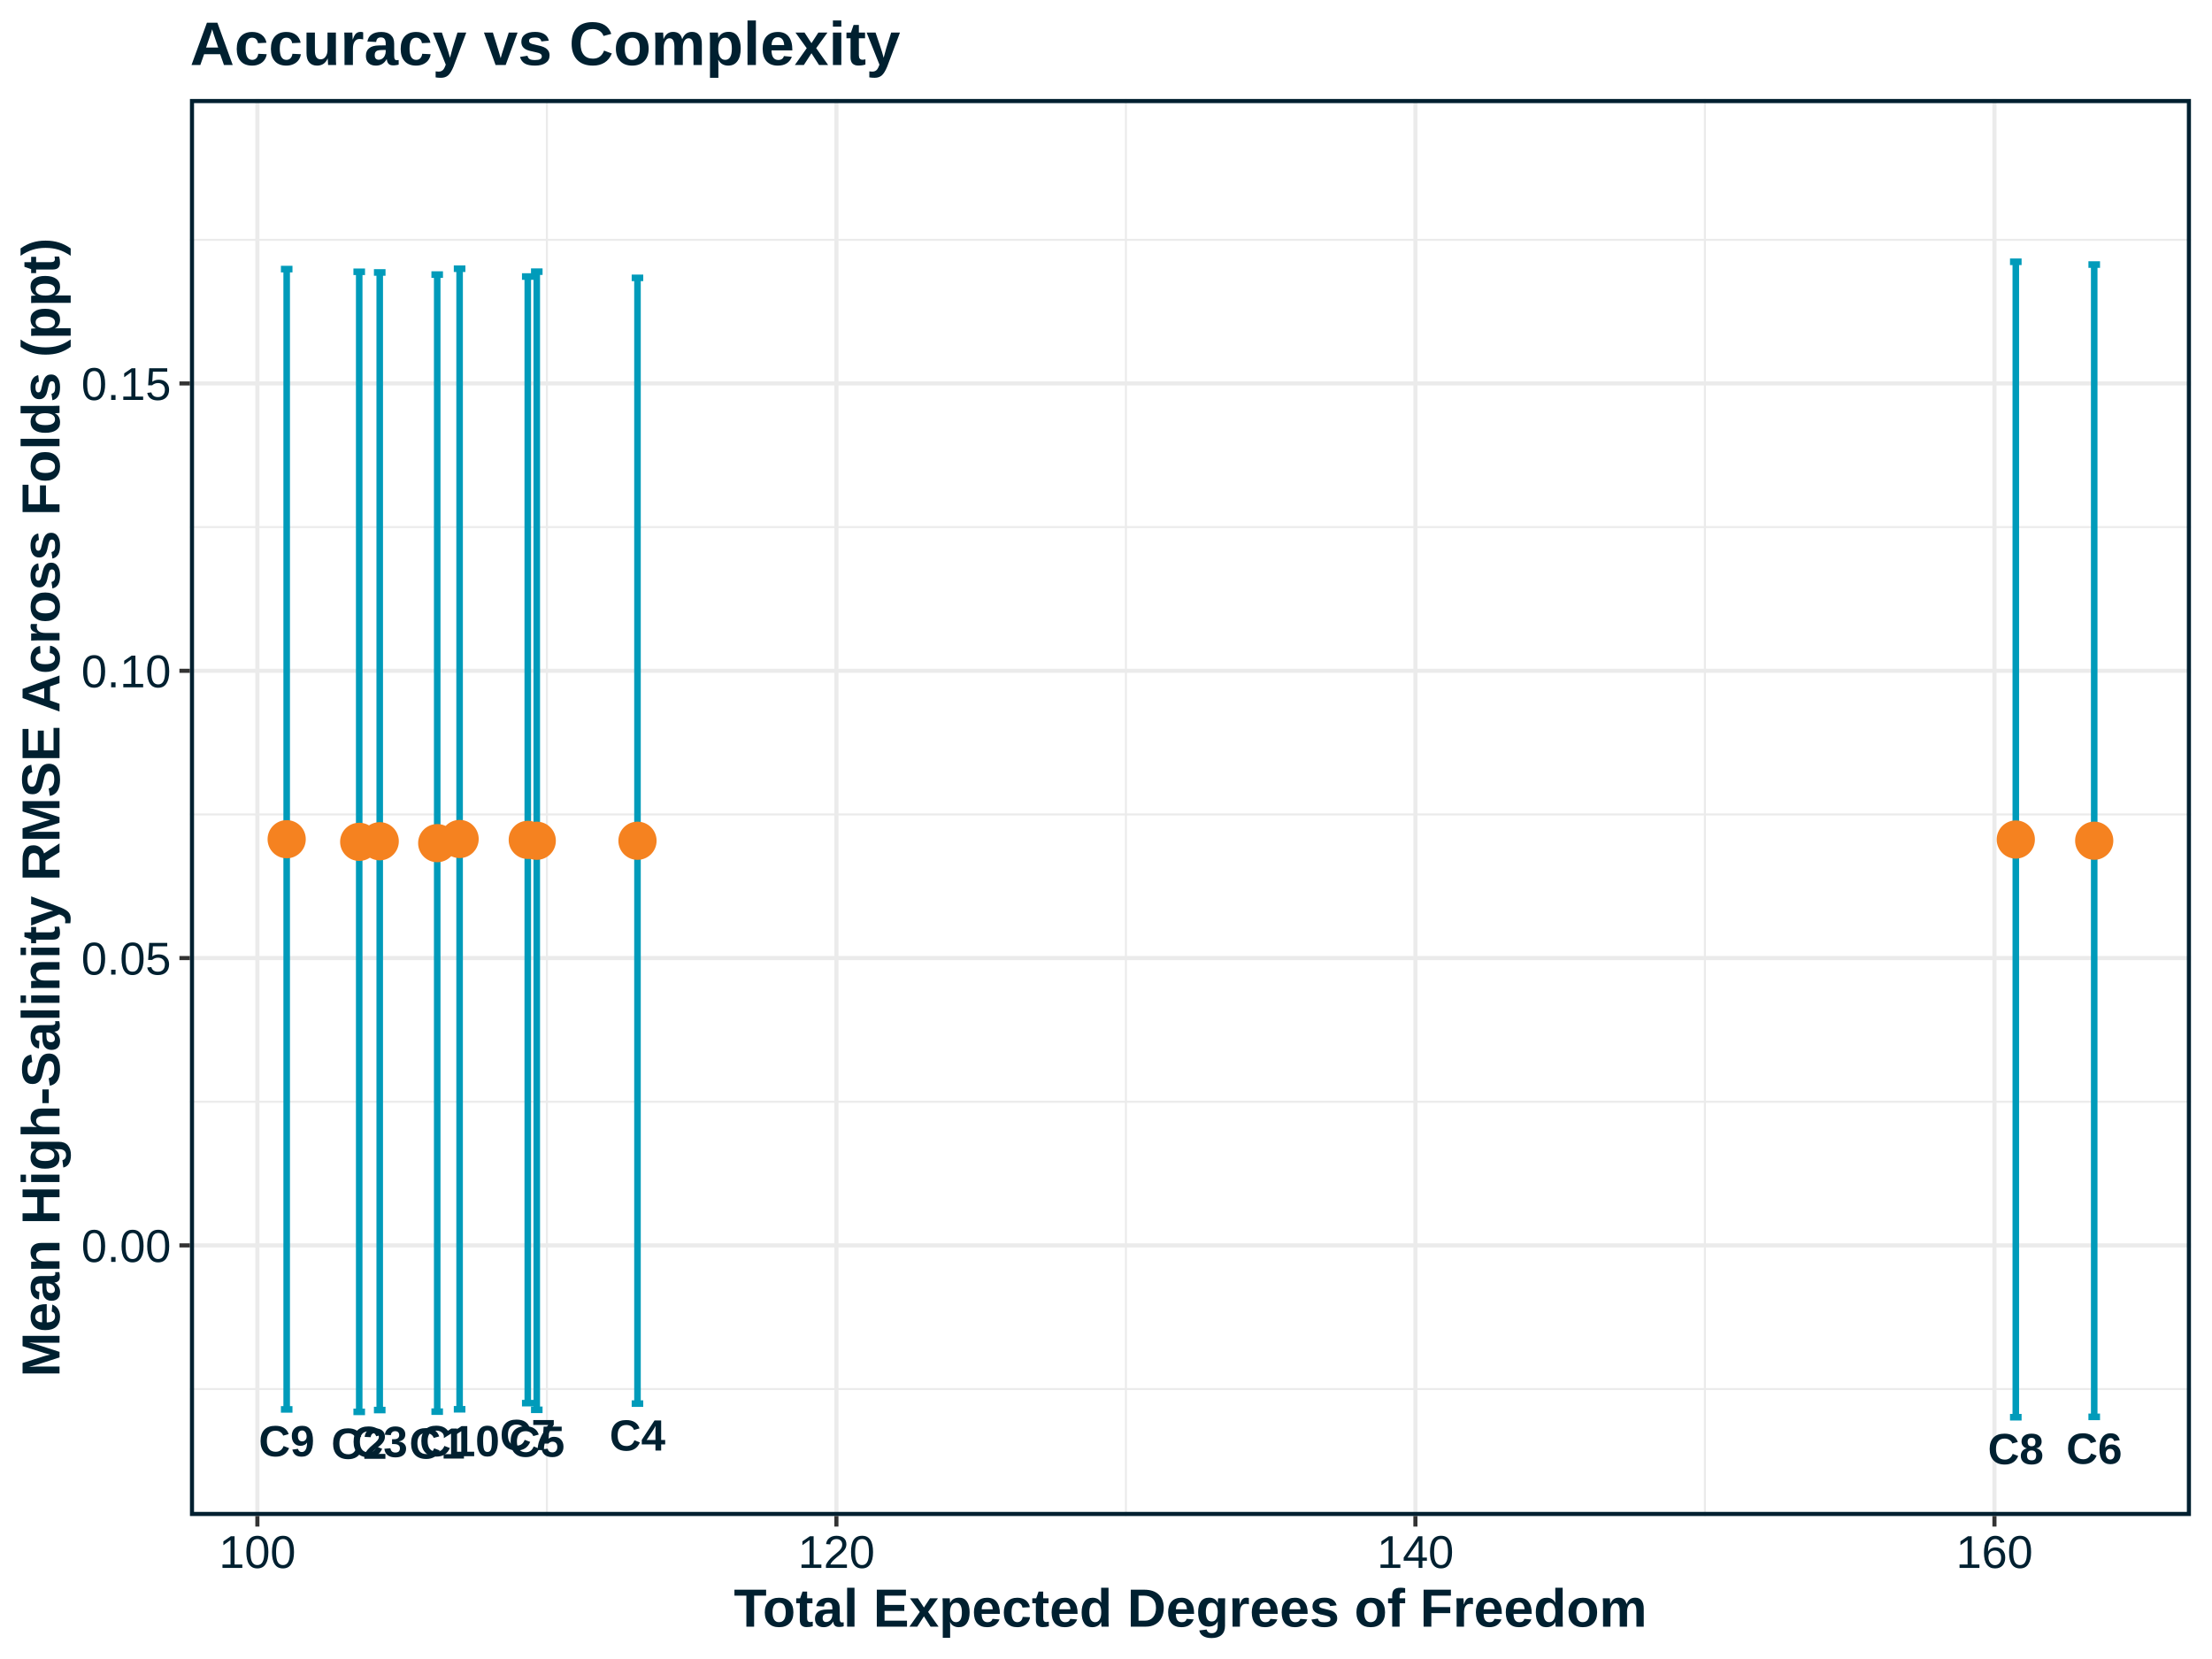
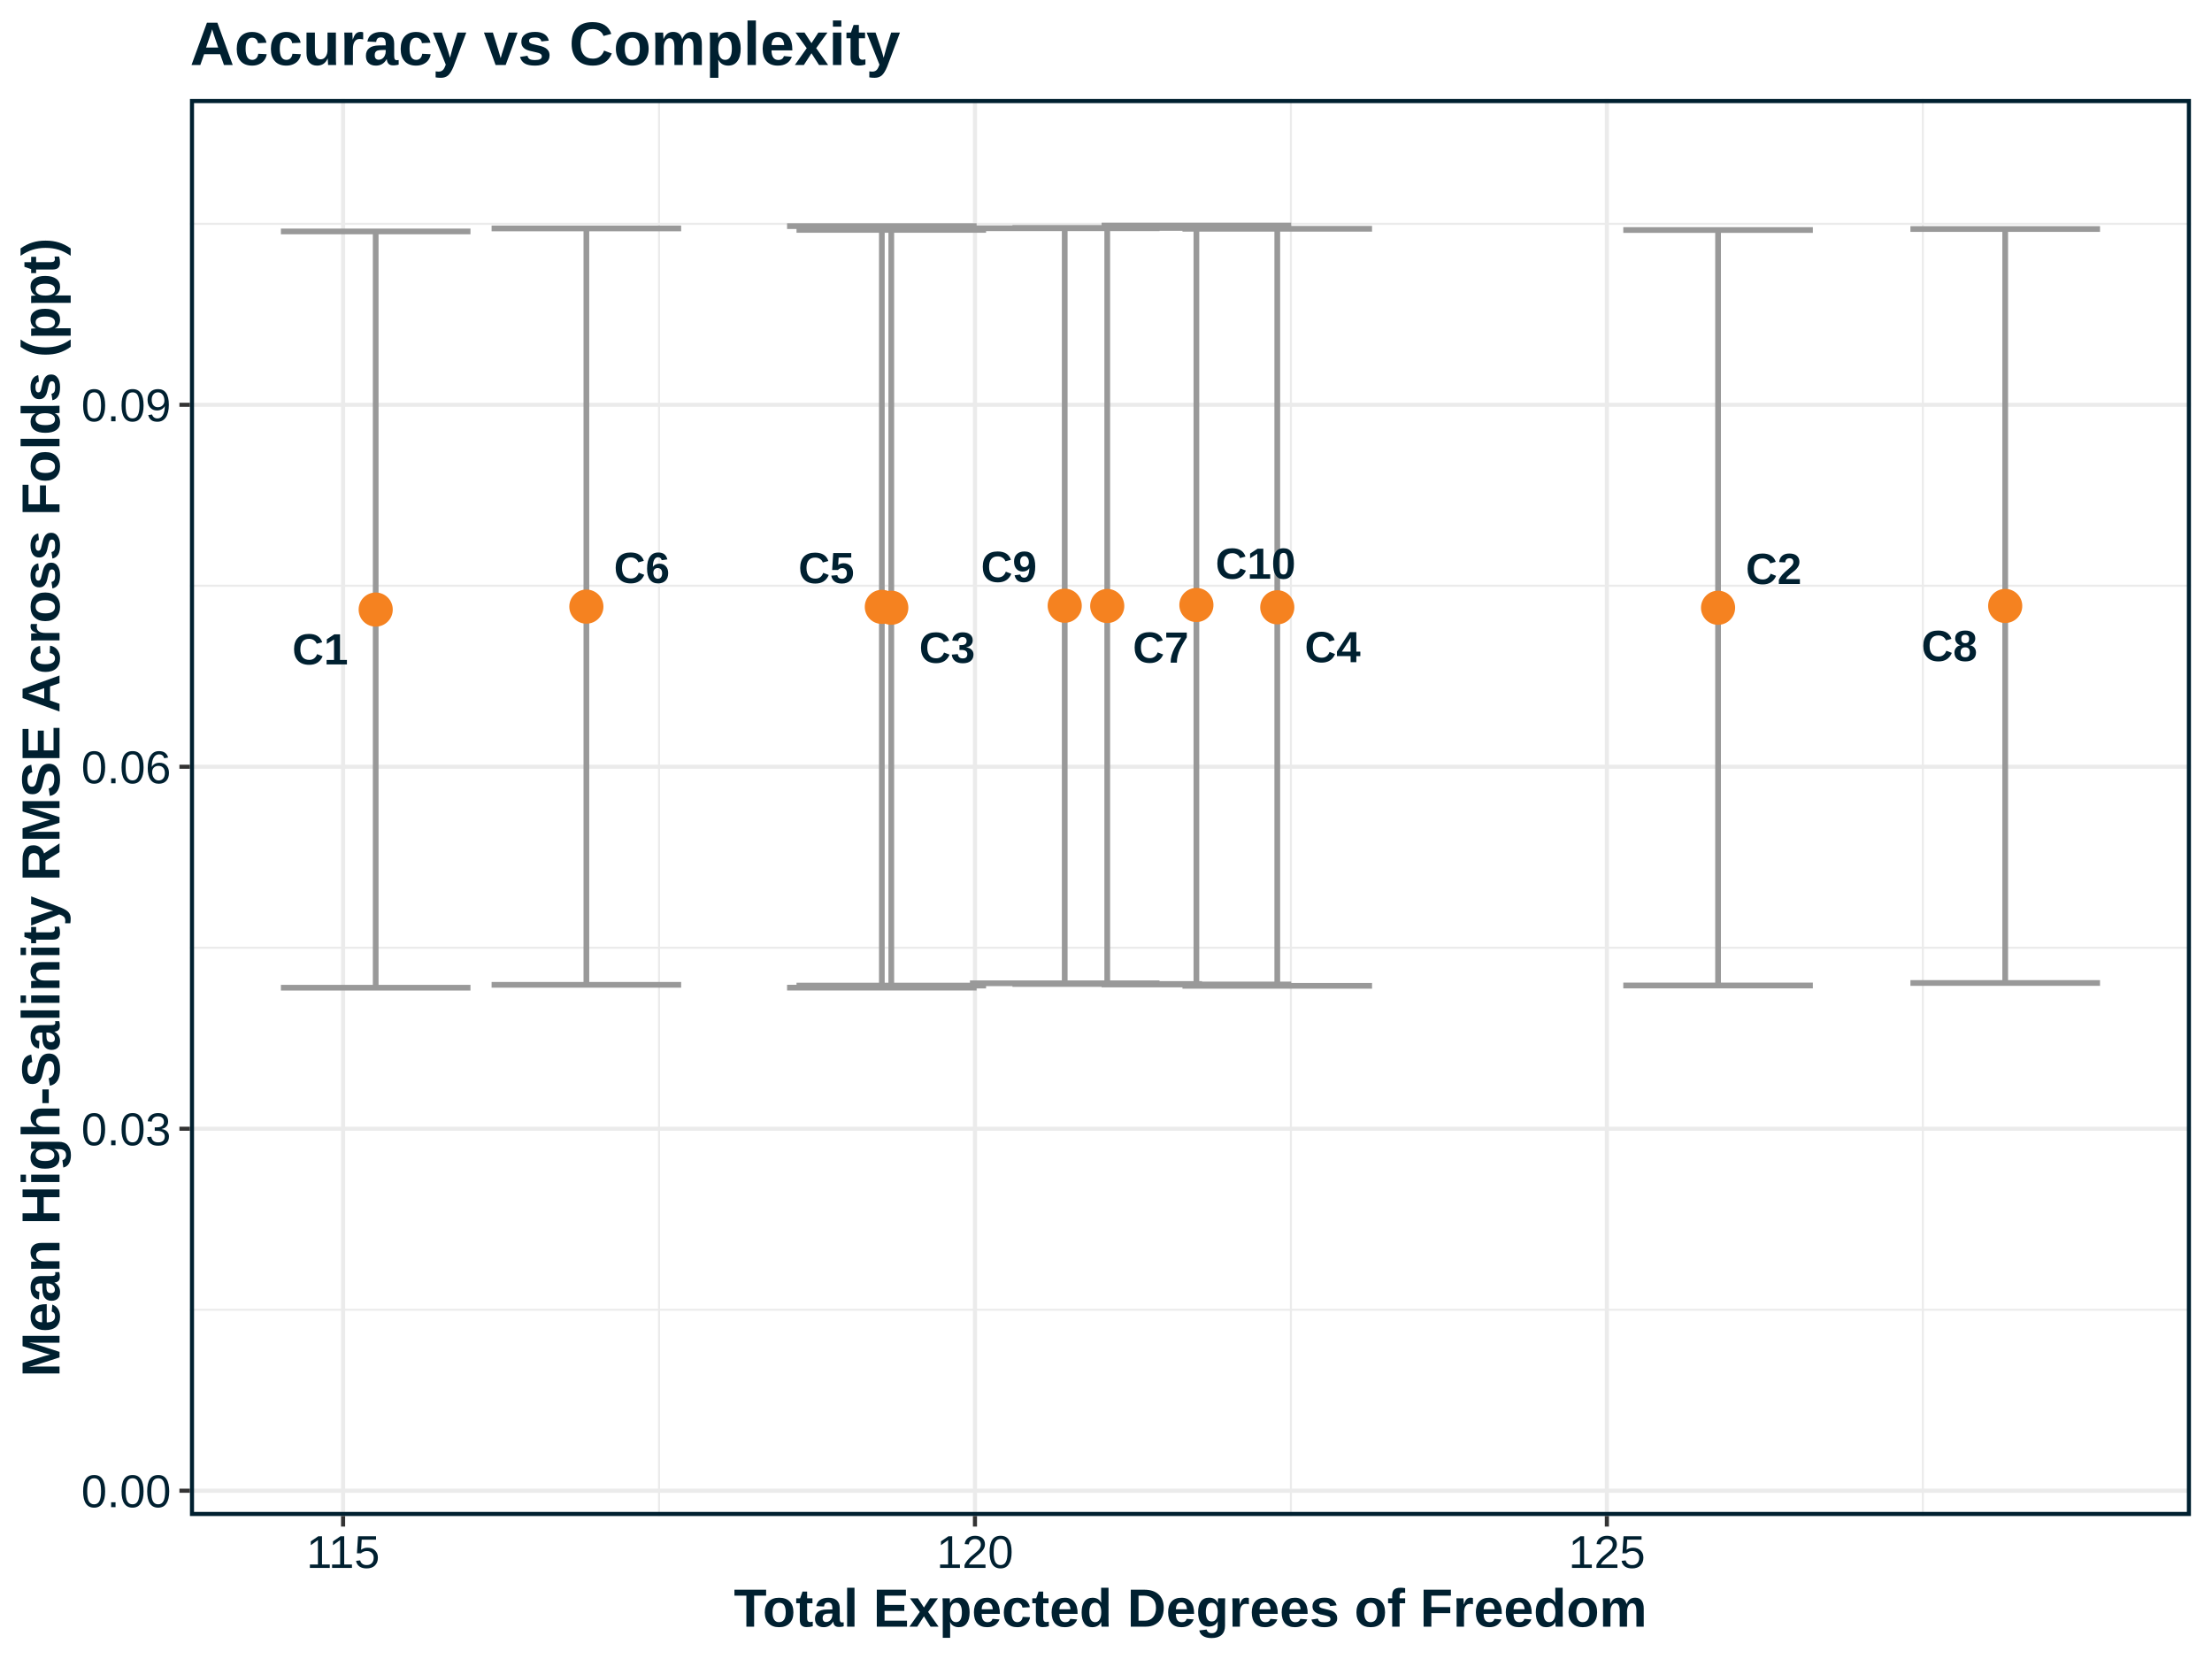
<svg xmlns="http://www.w3.org/2000/svg" width="576.00pt" height="432.00pt" viewBox="0 0 576.00 432.00">
  <g class="svglite">
    <defs>
      <style type="text/css">
    .svglite line, .svglite polyline, .svglite polygon, .svglite path, .svglite rect, .svglite circle {
      fill: none;
      stroke: #000000;
      stroke-linecap: round;
      stroke-linejoin: round;
      stroke-miterlimit: 10.00;
    }
    .svglite text {
      white-space: pre;
    }
    .svglite g.glyphgroup path {
      fill: inherit;
      stroke: none;
    }
  </style>
    </defs>
    <rect width="100%" height="100%" style="stroke: none; fill: #FFFFFF;" />
    <defs>
      <clipPath id="cpMC4wMHw1NzYuMDB8MC4wMHw0MzIuMDA=">
        <rect x="0.00" y="0.00" width="576.00" height="432.00" />
      </clipPath>
    </defs>
    <g clip-path="url(#cpMC4wMHw1NzYuMDB8MC4wMHw0MzIuMDA=)">
      <rect x="0.00" y="0.00" width="576.00" height="432.00" style="stroke-width: 1.07; stroke: #FFFFFF; fill: #FFFFFF;" />
    </g>
    <defs>
      <clipPath id="cpNDkuNDZ8NTcwLjUyfDI1Ljc4fDM5NC43Nw==">
        <rect x="49.46" y="25.78" width="521.06" height="368.98" />
      </clipPath>
    </defs>
    <g clip-path="url(#cpNDkuNDZ8NTcwLjUyfDI1Ljc4fDM5NC43Nw==)">
      <rect x="49.46" y="25.78" width="521.06" height="368.98" style="stroke-width: 1.07; stroke: none; fill: #FFFFFF;" />
-       <polyline points="49.46,361.70 570.52,361.70 " style="stroke-width: 0.53; stroke: #EBEBEB; stroke-linecap: butt;" />
-       <polyline points="49.46,286.89 570.52,286.89 " style="stroke-width: 0.53; stroke: #EBEBEB; stroke-linecap: butt;" />
-       <polyline points="49.46,212.08 570.52,212.08 " style="stroke-width: 0.53; stroke: #EBEBEB; stroke-linecap: butt;" />
-       <polyline points="49.46,137.26 570.52,137.26 " style="stroke-width: 0.53; stroke: #EBEBEB; stroke-linecap: butt;" />
-       <polyline points="49.46,62.45 570.52,62.45 " style="stroke-width: 0.53; stroke: #EBEBEB; stroke-linecap: butt;" />
-       <polyline points="142.41,394.77 142.41,25.78 " style="stroke-width: 0.53; stroke: #EBEBEB; stroke-linecap: butt;" />
-       <polyline points="293.19,394.77 293.19,25.78 " style="stroke-width: 0.53; stroke: #EBEBEB; stroke-linecap: butt;" />
-       <polyline points="443.96,394.77 443.96,25.78 " style="stroke-width: 0.53; stroke: #EBEBEB; stroke-linecap: butt;" />
-       <polyline points="49.46,324.30 570.52,324.30 " style="stroke-width: 1.07; stroke: #EBEBEB; stroke-linecap: butt;" />
-       <polyline points="49.46,249.48 570.52,249.48 " style="stroke-width: 1.07; stroke: #EBEBEB; stroke-linecap: butt;" />
-       <polyline points="49.46,174.67 570.52,174.67 " style="stroke-width: 1.07; stroke: #EBEBEB; stroke-linecap: butt;" />
-       <polyline points="49.46,99.85 570.52,99.85 " style="stroke-width: 1.07; stroke: #EBEBEB; stroke-linecap: butt;" />
-       <polyline points="67.02,394.77 67.02,25.78 " style="stroke-width: 1.07; stroke: #EBEBEB; stroke-linecap: butt;" />
-       <polyline points="217.80,394.77 217.80,25.78 " style="stroke-width: 1.07; stroke: #EBEBEB; stroke-linecap: butt;" />
-       <polyline points="368.57,394.77 368.57,25.78 " style="stroke-width: 1.07; stroke: #EBEBEB; stroke-linecap: butt;" />
-       <polyline points="519.35,394.77 519.35,25.78 " style="stroke-width: 1.07; stroke: #EBEBEB; stroke-linecap: butt;" />
-       <polyline points="112.34,71.50 115.35,71.50 " style="stroke-width: 1.71; stroke: #009BBA; stroke-linecap: butt;" />
-       <polyline points="113.85,71.50 113.85,367.59 " style="stroke-width: 1.71; stroke: #009BBA; stroke-linecap: butt;" />
-       <polyline points="112.34,367.59 115.35,367.59 " style="stroke-width: 1.71; stroke: #009BBA; stroke-linecap: butt;" />
-       <polyline points="92.03,70.77 95.05,70.77 " style="stroke-width: 1.71; stroke: #009BBA; stroke-linecap: butt;" />
-       <polyline points="93.54,70.77 93.54,367.65 " style="stroke-width: 1.71; stroke: #009BBA; stroke-linecap: butt;" />
-       <polyline points="92.03,367.65 95.05,367.65 " style="stroke-width: 1.71; stroke: #009BBA; stroke-linecap: butt;" />
-       <polyline points="97.37,70.95 100.39,70.95 " style="stroke-width: 1.71; stroke: #009BBA; stroke-linecap: butt;" />
-       <polyline points="98.88,70.95 98.88,367.17 " style="stroke-width: 1.71; stroke: #009BBA; stroke-linecap: butt;" />
-       <polyline points="97.37,367.17 100.39,367.17 " style="stroke-width: 1.71; stroke: #009BBA; stroke-linecap: butt;" />
-       <polyline points="164.49,72.35 167.50,72.35 " style="stroke-width: 1.71; stroke: #009BBA; stroke-linecap: butt;" />
-       <polyline points="166.00,72.35 166.00,365.50 " style="stroke-width: 1.71; stroke: #009BBA; stroke-linecap: butt;" />
-       <polyline points="164.49,365.50 167.50,365.50 " style="stroke-width: 1.71; stroke: #009BBA; stroke-linecap: butt;" />
-       <polyline points="138.27,70.74 141.28,70.74 " style="stroke-width: 1.71; stroke: #009BBA; stroke-linecap: butt;" />
-       <polyline points="139.77,70.74 139.77,367.11 " style="stroke-width: 1.71; stroke: #009BBA; stroke-linecap: butt;" />
-       <polyline points="138.27,367.11 141.28,367.11 " style="stroke-width: 1.71; stroke: #009BBA; stroke-linecap: butt;" />
-       <polyline points="543.82,68.89 546.84,68.89 " style="stroke-width: 1.71; stroke: #009BBA; stroke-linecap: butt;" />
-       <polyline points="545.33,68.89 545.33,368.95 " style="stroke-width: 1.71; stroke: #009BBA; stroke-linecap: butt;" />
-       <polyline points="543.82,368.95 546.84,368.95 " style="stroke-width: 1.71; stroke: #009BBA; stroke-linecap: butt;" />
-       <polyline points="135.92,72.01 138.94,72.01 " style="stroke-width: 1.71; stroke: #009BBA; stroke-linecap: butt;" />
-       <polyline points="137.43,72.01 137.43,365.38 " style="stroke-width: 1.71; stroke: #009BBA; stroke-linecap: butt;" />
-       <polyline points="135.92,365.38 138.94,365.38 " style="stroke-width: 1.71; stroke: #009BBA; stroke-linecap: butt;" />
-       <polyline points="523.40,68.17 526.42,68.17 " style="stroke-width: 1.71; stroke: #009BBA; stroke-linecap: butt;" />
-       <polyline points="524.91,68.17 524.91,369.04 " style="stroke-width: 1.71; stroke: #009BBA; stroke-linecap: butt;" />
-       <polyline points="523.40,369.04 526.42,369.04 " style="stroke-width: 1.71; stroke: #009BBA; stroke-linecap: butt;" />
-       <polyline points="73.15,70.07 76.16,70.07 " style="stroke-width: 1.71; stroke: #009BBA; stroke-linecap: butt;" />
-       <polyline points="74.65,70.07 74.65,367.00 " style="stroke-width: 1.71; stroke: #009BBA; stroke-linecap: butt;" />
-       <polyline points="73.15,367.00 76.16,367.00 " style="stroke-width: 1.71; stroke: #009BBA; stroke-linecap: butt;" />
-       <polyline points="118.17,69.97 121.19,69.97 " style="stroke-width: 1.71; stroke: #009BBA; stroke-linecap: butt;" />
-       <polyline points="119.68,69.97 119.68,366.97 " style="stroke-width: 1.71; stroke: #009BBA; stroke-linecap: butt;" />
-       <polyline points="118.17,366.97 121.19,366.97 " style="stroke-width: 1.71; stroke: #009BBA; stroke-linecap: butt;" />
-       <circle cx="113.85" cy="219.55" r="4.62" style="stroke-width: 0.71; stroke: #F58220; fill: #F58220;" />
-       <circle cx="93.54" cy="219.21" r="4.62" style="stroke-width: 0.71; stroke: #F58220; fill: #F58220;" />
-       <circle cx="98.88" cy="219.06" r="4.62" style="stroke-width: 0.71; stroke: #F58220; fill: #F58220;" />
-       <circle cx="166.00" cy="218.93" r="4.62" style="stroke-width: 0.71; stroke: #F58220; fill: #F58220;" />
-       <circle cx="139.77" cy="218.93" r="4.62" style="stroke-width: 0.71; stroke: #F58220; fill: #F58220;" />
-       <circle cx="545.33" cy="218.92" r="4.62" style="stroke-width: 0.71; stroke: #F58220; fill: #F58220;" />
-       <circle cx="137.43" cy="218.70" r="4.62" style="stroke-width: 0.71; stroke: #F58220; fill: #F58220;" />
-       <circle cx="524.91" cy="218.61" r="4.62" style="stroke-width: 0.71; stroke: #F58220; fill: #F58220;" />
-       <circle cx="74.65" cy="218.53" r="4.62" style="stroke-width: 0.71; stroke: #F58220; fill: #F58220;" />
-       <circle cx="119.68" cy="218.47" r="4.62" style="stroke-width: 0.71; stroke: #F58220; fill: #F58220;" />
-       <text x="113.85" y="379.81" text-anchor="middle" style="font-size: 11.38px; font-weight: bold;fill: #002030; font-family: &quot;Arial&quot;;" textLength="14.55px" lengthAdjust="spacingAndGlyphs">C1</text>
-       <text x="93.54" y="379.87" text-anchor="middle" style="font-size: 11.38px; font-weight: bold;fill: #002030; font-family: &quot;Arial&quot;;" textLength="14.55px" lengthAdjust="spacingAndGlyphs">C2</text>
-       <text x="98.88" y="379.38" text-anchor="middle" style="font-size: 11.38px; font-weight: bold;fill: #002030; font-family: &quot;Arial&quot;;" textLength="14.55px" lengthAdjust="spacingAndGlyphs">C3</text>
-       <text x="166.00" y="377.72" text-anchor="middle" style="font-size: 11.38px; font-weight: bold;fill: #002030; font-family: &quot;Arial&quot;;" textLength="14.55px" lengthAdjust="spacingAndGlyphs">C4</text>
-       <text x="139.77" y="379.33" text-anchor="middle" style="font-size: 11.38px; font-weight: bold;fill: #002030; font-family: &quot;Arial&quot;;" textLength="14.55px" lengthAdjust="spacingAndGlyphs">C5</text>
-       <text x="545.33" y="381.16" text-anchor="middle" style="font-size: 11.38px; font-weight: bold;fill: #002030; font-family: &quot;Arial&quot;;" textLength="14.55px" lengthAdjust="spacingAndGlyphs">C6</text>
-       <text x="137.43" y="377.60" text-anchor="middle" style="font-size: 11.38px; font-weight: bold;fill: #002030; font-family: &quot;Arial&quot;;" textLength="14.55px" lengthAdjust="spacingAndGlyphs">C7</text>
-       <text x="524.91" y="381.26" text-anchor="middle" style="font-size: 11.38px; font-weight: bold;fill: #002030; font-family: &quot;Arial&quot;;" textLength="14.55px" lengthAdjust="spacingAndGlyphs">C8</text>
-       <text x="74.65" y="379.21" text-anchor="middle" style="font-size: 11.38px; font-weight: bold;fill: #002030; font-family: &quot;Arial&quot;;" textLength="14.55px" lengthAdjust="spacingAndGlyphs">C9</text>
-       <text x="119.68" y="379.19" text-anchor="middle" style="font-size: 11.38px; font-weight: bold;fill: #002030; font-family: &quot;Arial&quot;;" textLength="20.88px" lengthAdjust="spacingAndGlyphs">C10</text>
+       <polyline points="49.46,341.05 570.52,341.05 " style="stroke-width: 0.53; stroke: #EBEBEB; stroke-linecap: butt;" />
+       <polyline points="49.46,246.79 570.52,246.79 " style="stroke-width: 0.53; stroke: #EBEBEB; stroke-linecap: butt;" />
+       <polyline points="49.46,152.53 570.52,152.53 " style="stroke-width: 0.53; stroke: #EBEBEB; stroke-linecap: butt;" />
+       <polyline points="49.46,58.28 570.52,58.28 " style="stroke-width: 0.53; stroke: #EBEBEB; stroke-linecap: butt;" />
+       <polyline points="171.61,394.77 171.61,25.78 " style="stroke-width: 0.53; stroke: #EBEBEB; stroke-linecap: butt;" />
+       <polyline points="336.15,394.77 336.15,25.78 " style="stroke-width: 0.53; stroke: #EBEBEB; stroke-linecap: butt;" />
+       <polyline points="500.70,394.77 500.70,25.78 " style="stroke-width: 0.53; stroke: #EBEBEB; stroke-linecap: butt;" />
+       <polyline points="49.46,388.18 570.52,388.18 " style="stroke-width: 1.07; stroke: #EBEBEB; stroke-linecap: butt;" />
+       <polyline points="49.46,293.92 570.52,293.92 " style="stroke-width: 1.07; stroke: #EBEBEB; stroke-linecap: butt;" />
+       <polyline points="49.46,199.66 570.52,199.66 " style="stroke-width: 1.07; stroke: #EBEBEB; stroke-linecap: butt;" />
+       <polyline points="49.46,105.41 570.52,105.41 " style="stroke-width: 1.07; stroke: #EBEBEB; stroke-linecap: butt;" />
+       <polyline points="89.34,394.77 89.34,25.78 " style="stroke-width: 1.07; stroke: #EBEBEB; stroke-linecap: butt;" />
+       <polyline points="253.88,394.77 253.88,25.78 " style="stroke-width: 1.07; stroke: #EBEBEB; stroke-linecap: butt;" />
+       <polyline points="418.43,394.77 418.43,25.78 " style="stroke-width: 1.07; stroke: #EBEBEB; stroke-linecap: butt;" />
+       <polyline points="73.15,60.27 122.51,60.27 " style="stroke-width: 1.49; stroke: #999999; stroke-linecap: butt;" />
+       <polyline points="97.83,60.27 97.83,257.20 " style="stroke-width: 1.49; stroke: #999999; stroke-linecap: butt;" />
+       <polyline points="73.15,257.20 122.51,257.20 " style="stroke-width: 1.49; stroke: #999999; stroke-linecap: butt;" />
+       <polyline points="422.70,59.90 472.06,59.90 " style="stroke-width: 1.49; stroke: #999999; stroke-linecap: butt;" />
+       <polyline points="447.38,59.90 447.38,256.62 " style="stroke-width: 1.49; stroke: #999999; stroke-linecap: butt;" />
+       <polyline points="422.70,256.62 472.06,256.62 " style="stroke-width: 1.49; stroke: #999999; stroke-linecap: butt;" />
+       <polyline points="207.41,59.86 256.77,59.86 " style="stroke-width: 1.49; stroke: #999999; stroke-linecap: butt;" />
+       <polyline points="232.09,59.86 232.09,256.64 " style="stroke-width: 1.49; stroke: #999999; stroke-linecap: butt;" />
+       <polyline points="207.41,256.64 256.77,256.64 " style="stroke-width: 1.49; stroke: #999999; stroke-linecap: butt;" />
+       <polyline points="307.91,59.57 357.28,59.57 " style="stroke-width: 1.49; stroke: #999999; stroke-linecap: butt;" />
+       <polyline points="332.60,59.57 332.60,256.70 " style="stroke-width: 1.49; stroke: #999999; stroke-linecap: butt;" />
+       <polyline points="307.91,256.70 357.28,256.70 " style="stroke-width: 1.49; stroke: #999999; stroke-linecap: butt;" />
+       <polyline points="204.95,58.89 254.31,58.89 " style="stroke-width: 1.49; stroke: #999999; stroke-linecap: butt;" />
+       <polyline points="229.63,58.89 229.63,257.18 " style="stroke-width: 1.49; stroke: #999999; stroke-linecap: butt;" />
+       <polyline points="204.95,257.18 254.31,257.18 " style="stroke-width: 1.49; stroke: #999999; stroke-linecap: butt;" />
+       <polyline points="128.01,59.48 177.37,59.48 " style="stroke-width: 1.49; stroke: #999999; stroke-linecap: butt;" />
+       <polyline points="152.69,59.48 152.69,256.45 " style="stroke-width: 1.49; stroke: #999999; stroke-linecap: butt;" />
+       <polyline points="128.01,256.45 177.37,256.45 " style="stroke-width: 1.49; stroke: #999999; stroke-linecap: butt;" />
+       <polyline points="263.64,59.36 313.00,59.36 " style="stroke-width: 1.49; stroke: #999999; stroke-linecap: butt;" />
+       <polyline points="288.32,59.36 288.32,256.23 " style="stroke-width: 1.49; stroke: #999999; stroke-linecap: butt;" />
+       <polyline points="263.64,256.23 313.00,256.23 " style="stroke-width: 1.49; stroke: #999999; stroke-linecap: butt;" />
+       <polyline points="497.47,59.63 546.84,59.63 " style="stroke-width: 1.49; stroke: #999999; stroke-linecap: butt;" />
+       <polyline points="522.15,59.63 522.15,255.96 " style="stroke-width: 1.49; stroke: #999999; stroke-linecap: butt;" />
+       <polyline points="497.47,255.96 546.84,255.96 " style="stroke-width: 1.49; stroke: #999999; stroke-linecap: butt;" />
+       <polyline points="252.57,59.43 301.93,59.43 " style="stroke-width: 1.49; stroke: #999999; stroke-linecap: butt;" />
+       <polyline points="277.25,59.43 277.25,256.04 " style="stroke-width: 1.49; stroke: #999999; stroke-linecap: butt;" />
+       <polyline points="252.57,256.04 301.93,256.04 " style="stroke-width: 1.49; stroke: #999999; stroke-linecap: butt;" />
+       <polyline points="286.86,58.73 336.23,58.73 " style="stroke-width: 1.49; stroke: #999999; stroke-linecap: butt;" />
+       <polyline points="311.54,58.73 311.54,256.35 " style="stroke-width: 1.49; stroke: #999999; stroke-linecap: butt;" />
+       <polyline points="286.86,256.35 336.23,256.35 " style="stroke-width: 1.49; stroke: #999999; stroke-linecap: butt;" />
+       <circle cx="97.83" cy="158.73" r="4.09" style="stroke-width: 0.71; stroke: #F58220; fill: #F58220;" />
+       <circle cx="447.38" cy="158.26" r="4.09" style="stroke-width: 0.71; stroke: #F58220; fill: #F58220;" />
+       <circle cx="232.09" cy="158.25" r="4.09" style="stroke-width: 0.71; stroke: #F58220; fill: #F58220;" />
+       <circle cx="332.60" cy="158.14" r="4.09" style="stroke-width: 0.71; stroke: #F58220; fill: #F58220;" />
+       <circle cx="229.63" cy="158.03" r="4.09" style="stroke-width: 0.71; stroke: #F58220; fill: #F58220;" />
+       <circle cx="152.69" cy="157.96" r="4.09" style="stroke-width: 0.71; stroke: #F58220; fill: #F58220;" />
+       <circle cx="288.32" cy="157.80" r="4.09" style="stroke-width: 0.71; stroke: #F58220; fill: #F58220;" />
+       <circle cx="522.15" cy="157.79" r="4.09" style="stroke-width: 0.71; stroke: #F58220; fill: #F58220;" />
+       <circle cx="277.25" cy="157.73" r="4.09" style="stroke-width: 0.71; stroke: #F58220; fill: #F58220;" />
+       <circle cx="311.54" cy="157.54" r="4.09" style="stroke-width: 0.71; stroke: #F58220; fill: #F58220;" />
+       <text x="83.38" y="173.01" text-anchor="middle" style="font-size: 11.38px; font-weight: bold;fill: #002030; font-family: &quot;Arial&quot;;" textLength="14.55px" lengthAdjust="spacingAndGlyphs">C1</text>
+       <text x="461.87" y="152.07" text-anchor="middle" style="font-size: 11.38px; font-weight: bold;fill: #002030; font-family: &quot;Arial&quot;;" textLength="14.55px" lengthAdjust="spacingAndGlyphs">C2</text>
+       <text x="246.63" y="172.59" text-anchor="middle" style="font-size: 11.38px; font-weight: bold;fill: #002030; font-family: &quot;Arial&quot;;" textLength="14.55px" lengthAdjust="spacingAndGlyphs">C3</text>
+       <text x="347.02" y="172.44" text-anchor="middle" style="font-size: 11.38px; font-weight: bold;fill: #002030; font-family: &quot;Arial&quot;;" textLength="14.55px" lengthAdjust="spacingAndGlyphs">C4</text>
+       <text x="215.17" y="151.85" text-anchor="middle" style="font-size: 11.38px; font-weight: bold;fill: #002030; font-family: &quot;Arial&quot;;" textLength="14.55px" lengthAdjust="spacingAndGlyphs">C5</text>
+       <text x="167.13" y="151.81" text-anchor="middle" style="font-size: 11.38px; font-weight: bold;fill: #002030; font-family: &quot;Arial&quot;;" textLength="14.55px" lengthAdjust="spacingAndGlyphs">C6</text>
+       <text x="302.26" y="172.55" text-anchor="middle" style="font-size: 11.38px; font-weight: bold;fill: #002030; font-family: &quot;Arial&quot;;" textLength="14.55px" lengthAdjust="spacingAndGlyphs">C7</text>
+       <text x="507.63" y="172.13" text-anchor="middle" style="font-size: 11.38px; font-weight: bold;fill: #002030; font-family: &quot;Arial&quot;;" textLength="14.55px" lengthAdjust="spacingAndGlyphs">C8</text>
+       <text x="262.72" y="151.54" text-anchor="middle" style="font-size: 11.38px; font-weight: bold;fill: #002030; font-family: &quot;Arial&quot;;" textLength="14.55px" lengthAdjust="spacingAndGlyphs">C9</text>
+       <text x="326.96" y="150.70" text-anchor="middle" style="font-size: 11.38px; font-weight: bold;fill: #002030; font-family: &quot;Arial&quot;;" textLength="20.88px" lengthAdjust="spacingAndGlyphs">C10</text>
      <rect x="49.46" y="25.78" width="521.06" height="368.98" style="stroke-width: 2.13; stroke: #002030;" />
    </g>
    <g clip-path="url(#cpMC4wMHw1NzYuMDB8MC4wMHw0MzIuMDA=)">
-       <text x="44.53" y="328.60" text-anchor="end" style="font-size: 12.00px;fill: #002030; font-family: &quot;Arial&quot;;" textLength="23.34px" lengthAdjust="spacingAndGlyphs">0.00</text>
-       <text x="44.53" y="253.78" text-anchor="end" style="font-size: 12.00px;fill: #002030; font-family: &quot;Arial&quot;;" textLength="23.34px" lengthAdjust="spacingAndGlyphs">0.05</text>
-       <text x="44.53" y="178.97" text-anchor="end" style="font-size: 12.00px;fill: #002030; font-family: &quot;Arial&quot;;" textLength="23.34px" lengthAdjust="spacingAndGlyphs">0.10</text>
-       <text x="44.53" y="104.15" text-anchor="end" style="font-size: 12.00px;fill: #002030; font-family: &quot;Arial&quot;;" textLength="23.34px" lengthAdjust="spacingAndGlyphs">0.15</text>
-       <polyline points="46.72,324.30 49.46,324.30 " style="stroke-width: 1.07; stroke: #333333; stroke-linecap: butt;" />
-       <polyline points="46.72,249.48 49.46,249.48 " style="stroke-width: 1.07; stroke: #333333; stroke-linecap: butt;" />
-       <polyline points="46.72,174.67 49.46,174.67 " style="stroke-width: 1.07; stroke: #333333; stroke-linecap: butt;" />
-       <polyline points="46.72,99.85 49.46,99.85 " style="stroke-width: 1.07; stroke: #333333; stroke-linecap: butt;" />
-       <polyline points="67.02,397.51 67.02,394.77 " style="stroke-width: 1.07; stroke: #333333; stroke-linecap: butt;" />
-       <polyline points="217.80,397.51 217.80,394.77 " style="stroke-width: 1.07; stroke: #333333; stroke-linecap: butt;" />
-       <polyline points="368.57,397.51 368.57,394.77 " style="stroke-width: 1.07; stroke: #333333; stroke-linecap: butt;" />
-       <polyline points="519.35,397.51 519.35,394.77 " style="stroke-width: 1.07; stroke: #333333; stroke-linecap: butt;" />
-       <text x="67.02" y="408.29" text-anchor="middle" style="font-size: 12.00px;fill: #002030; font-family: &quot;Arial&quot;;" textLength="20.02px" lengthAdjust="spacingAndGlyphs">100</text>
-       <text x="217.80" y="408.29" text-anchor="middle" style="font-size: 12.00px;fill: #002030; font-family: &quot;Arial&quot;;" textLength="20.02px" lengthAdjust="spacingAndGlyphs">120</text>
-       <text x="368.57" y="408.29" text-anchor="middle" style="font-size: 12.00px;fill: #002030; font-family: &quot;Arial&quot;;" textLength="20.02px" lengthAdjust="spacingAndGlyphs">140</text>
-       <text x="519.35" y="408.29" text-anchor="middle" style="font-size: 12.00px;fill: #002030; font-family: &quot;Arial&quot;;" textLength="20.02px" lengthAdjust="spacingAndGlyphs">160</text>
+       <text x="44.53" y="392.47" text-anchor="end" style="font-size: 12.00px;fill: #002030; font-family: &quot;Arial&quot;;" textLength="23.34px" lengthAdjust="spacingAndGlyphs">0.00</text>
+       <text x="44.53" y="298.22" text-anchor="end" style="font-size: 12.00px;fill: #002030; font-family: &quot;Arial&quot;;" textLength="23.34px" lengthAdjust="spacingAndGlyphs">0.03</text>
+       <text x="44.53" y="203.96" text-anchor="end" style="font-size: 12.00px;fill: #002030; font-family: &quot;Arial&quot;;" textLength="23.34px" lengthAdjust="spacingAndGlyphs">0.06</text>
+       <text x="44.53" y="109.70" text-anchor="end" style="font-size: 12.00px;fill: #002030; font-family: &quot;Arial&quot;;" textLength="23.34px" lengthAdjust="spacingAndGlyphs">0.09</text>
+       <polyline points="46.72,388.18 49.46,388.18 " style="stroke-width: 1.07; stroke: #333333; stroke-linecap: butt;" />
+       <polyline points="46.72,293.92 49.46,293.92 " style="stroke-width: 1.07; stroke: #333333; stroke-linecap: butt;" />
+       <polyline points="46.72,199.66 49.46,199.66 " style="stroke-width: 1.07; stroke: #333333; stroke-linecap: butt;" />
+       <polyline points="46.72,105.41 49.46,105.41 " style="stroke-width: 1.07; stroke: #333333; stroke-linecap: butt;" />
+       <polyline points="89.34,397.51 89.34,394.77 " style="stroke-width: 1.07; stroke: #333333; stroke-linecap: butt;" />
+       <polyline points="253.88,397.51 253.88,394.77 " style="stroke-width: 1.07; stroke: #333333; stroke-linecap: butt;" />
+       <polyline points="418.43,397.51 418.43,394.77 " style="stroke-width: 1.07; stroke: #333333; stroke-linecap: butt;" />
+       <text x="89.34" y="408.29" text-anchor="middle" style="font-size: 12.00px;fill: #002030; font-family: &quot;Arial&quot;;" textLength="19.12px" lengthAdjust="spacingAndGlyphs">115</text>
+       <text x="253.88" y="408.29" text-anchor="middle" style="font-size: 12.00px;fill: #002030; font-family: &quot;Arial&quot;;" textLength="20.02px" lengthAdjust="spacingAndGlyphs">120</text>
+       <text x="418.43" y="408.29" text-anchor="middle" style="font-size: 12.00px;fill: #002030; font-family: &quot;Arial&quot;;" textLength="20.02px" lengthAdjust="spacingAndGlyphs">125</text>
      <text x="309.99" y="423.58" text-anchor="middle" style="font-size: 14.00px; font-weight: bold;fill: #002030; font-family: &quot;Arial&quot;;" textLength="237.72px" lengthAdjust="spacingAndGlyphs">Total Expected Degrees of Freedom</text>
      <text transform="translate(15.50,210.27) rotate(-90)" text-anchor="middle" style="font-size: 14.00px; font-weight: bold;fill: #002030; font-family: &quot;Arial&quot;;" textLength="296.52px" lengthAdjust="spacingAndGlyphs">Mean High-Salinity RMSE Across Folds (ppt)</text>
      <text x="49.46" y="16.93" style="font-size: 16.00px; font-weight: bold;fill: #002030; font-family: &quot;Arial&quot;;" textLength="185.14px" lengthAdjust="spacingAndGlyphs">Accuracy vs Complexity</text>
    </g>
  </g>
</svg>
